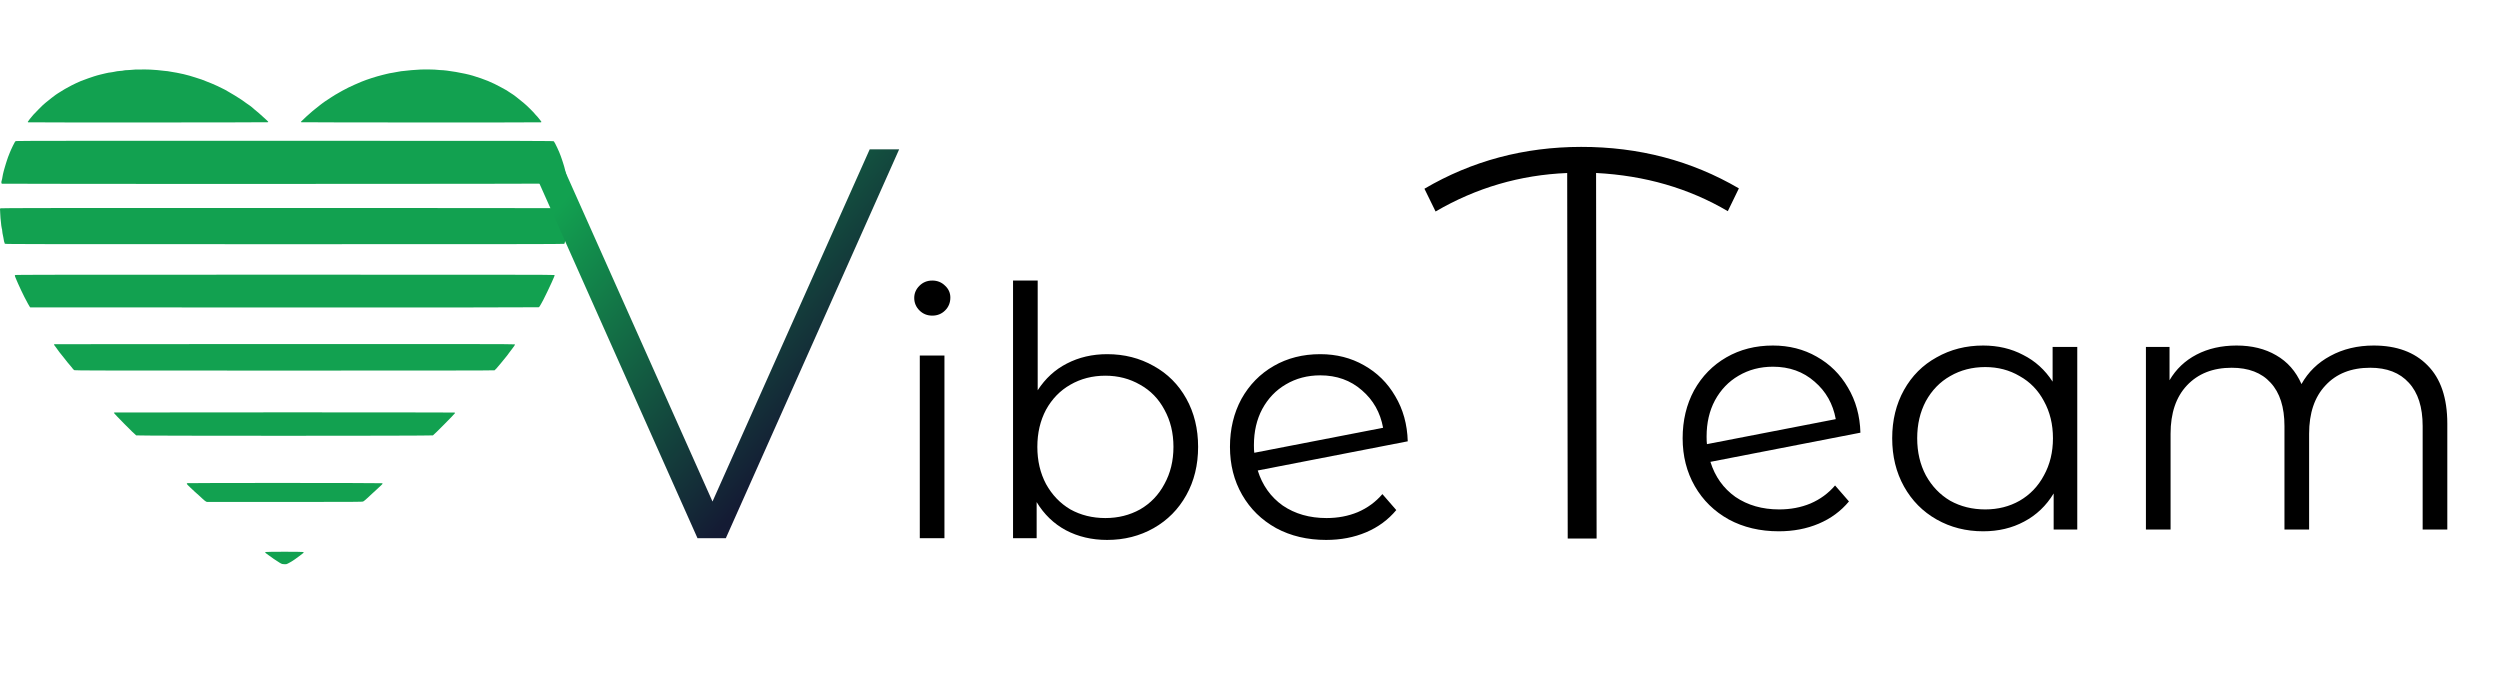
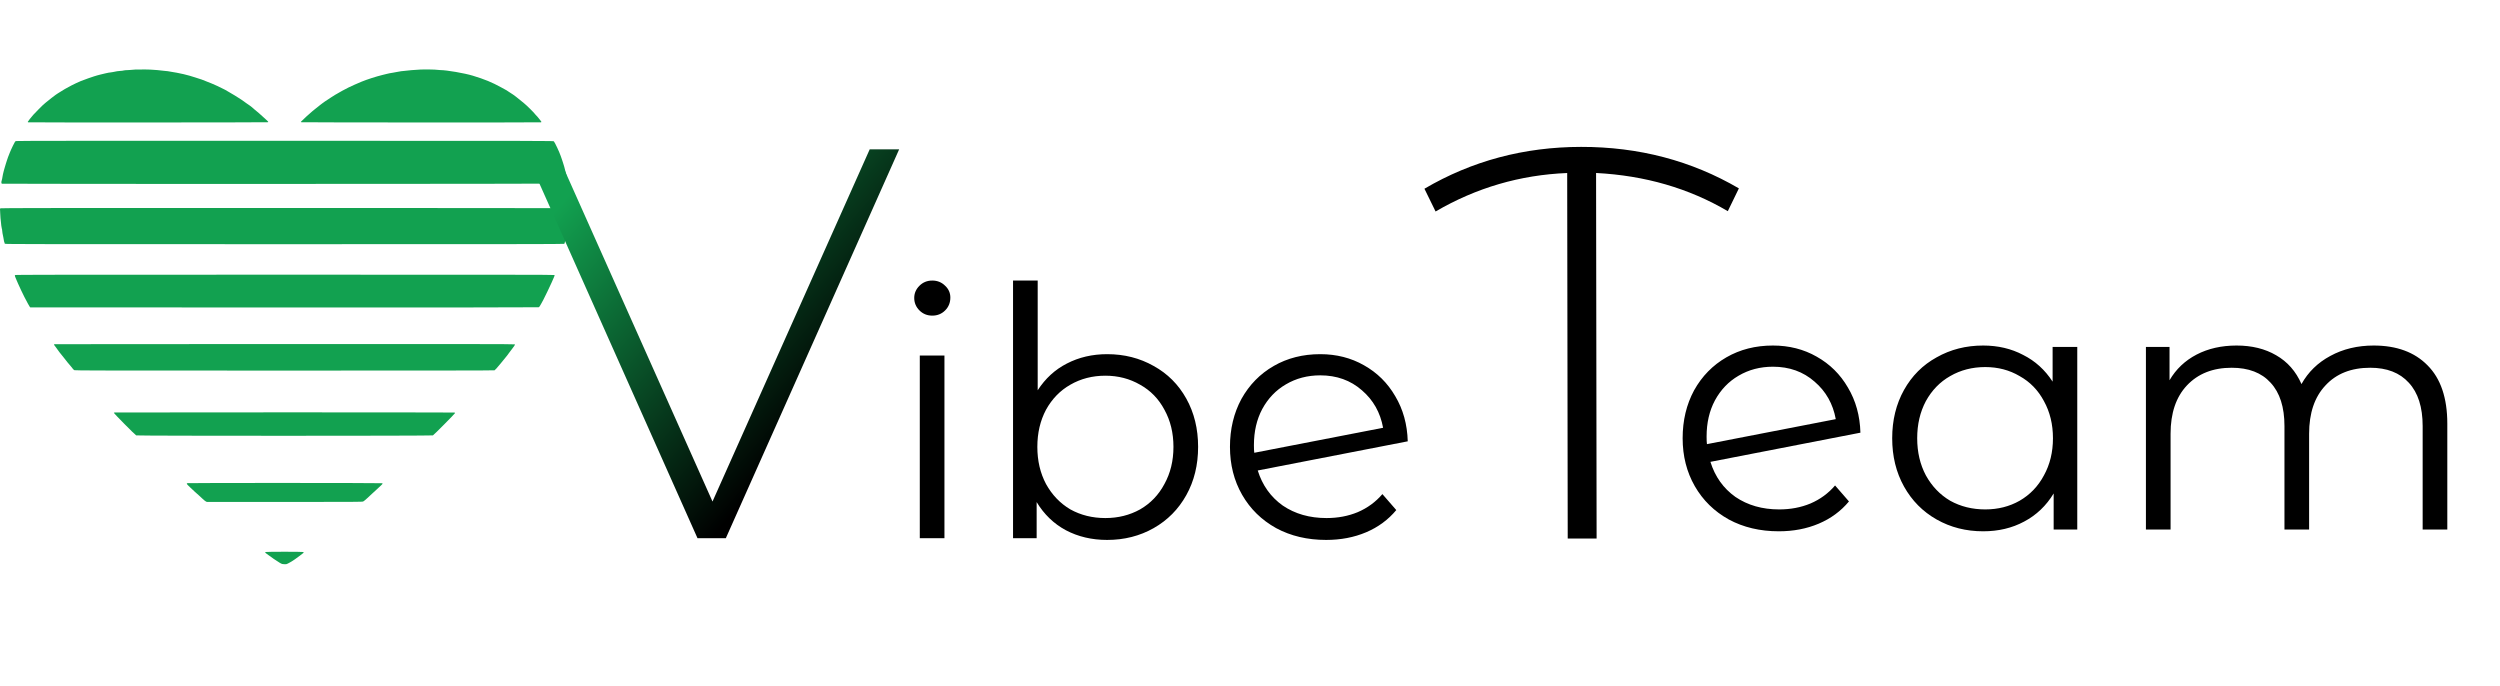
<svg xmlns="http://www.w3.org/2000/svg" width="288" height="79" viewBox="0 0 288 79" fill="none">
  <path d="M15.571 8.013C15.307 8.025 15.073 8.043 15.058 8.055C15.043 8.064 14.881 8.073 14.704 8.076C14.524 8.076 14.31 8.097 14.229 8.121C14.148 8.145 14.007 8.163 13.914 8.163C13.734 8.163 13.274 8.232 13.004 8.301C12.908 8.325 12.788 8.343 12.74 8.343C12.689 8.343 12.59 8.355 12.521 8.37C12.452 8.388 12.287 8.421 12.155 8.448C12.022 8.478 11.854 8.517 11.779 8.538C11.704 8.559 11.593 8.586 11.53 8.598C11.467 8.607 11.32 8.646 11.2 8.685C11.08 8.725 10.923 8.773 10.848 8.791C10.701 8.83 10.692 8.833 10.173 9.019C9.461 9.271 9.086 9.421 8.732 9.598C8.633 9.646 8.422 9.748 8.266 9.826C7.99 9.965 7.816 10.058 7.48 10.253C7.149 10.445 6.957 10.562 6.885 10.619C6.843 10.649 6.744 10.712 6.663 10.757C6.582 10.802 6.468 10.877 6.408 10.928C6.348 10.976 6.137 11.136 5.939 11.283C5.741 11.43 5.45 11.661 5.294 11.799C5.138 11.934 4.984 12.069 4.951 12.093C4.858 12.171 4.063 12.979 3.834 13.228C3.612 13.472 3.192 14.009 3.192 14.048C3.192 14.06 3.213 14.081 3.24 14.09C3.315 14.12 30.824 14.111 30.872 14.081C30.932 14.042 30.911 14.012 30.695 13.82C30.587 13.727 30.395 13.55 30.266 13.43C30.032 13.207 29.692 12.913 29.317 12.61C29.209 12.52 29.056 12.388 28.978 12.316C28.9 12.246 28.825 12.186 28.81 12.186C28.795 12.186 28.611 12.06 28.404 11.907C27.963 11.586 27.711 11.412 27.488 11.277C27.401 11.223 27.191 11.094 27.023 10.985C26.855 10.877 26.549 10.694 26.341 10.583C26.134 10.469 25.945 10.358 25.921 10.34C25.897 10.319 25.843 10.292 25.801 10.28C25.759 10.268 25.693 10.235 25.651 10.205C25.567 10.148 24.531 9.664 24.492 9.664C24.483 9.664 24.405 9.631 24.321 9.592C24.156 9.517 23.63 9.307 23.234 9.163C23.102 9.112 22.765 9.004 22.483 8.92C22.204 8.833 21.913 8.746 21.838 8.722C21.763 8.697 21.601 8.655 21.477 8.628C21.354 8.601 21.192 8.559 21.117 8.535C21.042 8.511 20.949 8.493 20.907 8.493C20.865 8.493 20.778 8.475 20.712 8.451C20.646 8.43 20.477 8.394 20.336 8.373C20.195 8.355 19.988 8.319 19.871 8.295C19.484 8.22 19.096 8.163 18.943 8.163C18.859 8.163 18.697 8.145 18.58 8.124C18.466 8.1 18.268 8.079 18.145 8.076C18.021 8.073 17.811 8.058 17.679 8.043C17.337 8.004 16.145 7.986 15.571 8.013Z" fill="#12A150" />
  <path d="M48.41 8.013C47.612 8.061 47.038 8.106 46.9 8.133C46.822 8.151 46.696 8.163 46.621 8.163C46.471 8.163 45.978 8.232 45.678 8.298C45.57 8.319 45.39 8.355 45.273 8.373C44.924 8.427 44.804 8.451 44.537 8.517C44.396 8.553 44.174 8.607 44.041 8.64C43.285 8.827 42.309 9.142 41.654 9.409C41.243 9.577 40.397 9.953 40.168 10.07C39.565 10.382 39.201 10.574 39.132 10.625C39.09 10.652 38.976 10.721 38.877 10.772C38.658 10.889 38.589 10.931 38.096 11.25C37.466 11.661 37.262 11.799 37.16 11.883C37.109 11.925 37.001 12.009 36.919 12.066C36.769 12.174 36.337 12.52 36.31 12.55C36.301 12.559 36.16 12.676 35.992 12.808C35.718 13.027 34.797 13.874 34.692 14C34.653 14.045 34.653 14.057 34.692 14.081C34.74 14.111 62.246 14.12 62.324 14.09C62.351 14.081 62.372 14.057 62.372 14.042C62.372 14.003 61.805 13.297 61.772 13.297C61.76 13.297 61.724 13.258 61.691 13.21C61.576 13.03 60.667 12.126 60.36 11.886C60.285 11.829 60.192 11.751 60.15 11.715C59.823 11.421 59.039 10.826 58.874 10.745C58.826 10.721 58.709 10.646 58.619 10.58C58.529 10.514 58.415 10.439 58.364 10.409C58.316 10.382 58.214 10.328 58.139 10.286C58.063 10.247 57.874 10.142 57.718 10.055C56.685 9.484 55.812 9.127 54.475 8.722C53.518 8.43 51.443 8.073 50.722 8.073C50.599 8.073 50.446 8.061 50.383 8.046C50.221 8.007 48.861 7.986 48.41 8.013Z" fill="#12A150" />
  <path d="M1.841 16.249C1.745 16.282 1.718 16.321 1.492 16.78C1.357 17.054 1.189 17.423 1.12 17.606C1.051 17.786 0.961 18.011 0.925 18.102C0.886 18.192 0.82 18.393 0.775 18.546C0.733 18.699 0.685 18.849 0.67 18.876C0.643 18.927 0.562 19.203 0.517 19.393C0.505 19.45 0.465 19.591 0.429 19.708C0.372 19.9 0.312 20.191 0.249 20.579C0.237 20.66 0.21 20.768 0.192 20.813C0.138 20.954 0.15 21.128 0.216 21.164C0.297 21.206 65.359 21.191 65.401 21.149C65.422 21.128 65.419 21.08 65.389 20.999C65.365 20.933 65.347 20.819 65.347 20.744C65.344 20.603 65.281 20.257 65.212 20.023C65.188 19.948 65.149 19.792 65.119 19.678C65.029 19.302 64.978 19.11 64.924 18.957C64.894 18.873 64.843 18.711 64.81 18.597C64.777 18.48 64.72 18.312 64.684 18.222C64.648 18.131 64.603 18.002 64.582 17.936C64.453 17.543 63.921 16.405 63.807 16.285C63.75 16.225 63.708 16.225 32.848 16.219C8.972 16.216 1.922 16.222 1.841 16.249Z" fill="#12A150" />
  <path d="M0.069 23.995C0.027 24.02 -0.003 24.052 0 24.07C0.003 24.085 0.015 24.308 0.024 24.563C0.039 24.959 0.066 25.268 0.114 25.653C0.12 25.701 0.135 25.851 0.147 25.983C0.159 26.112 0.186 26.265 0.207 26.319C0.231 26.373 0.249 26.473 0.249 26.542C0.249 26.668 0.303 26.986 0.385 27.349C0.409 27.457 0.436 27.616 0.448 27.701C0.457 27.788 0.478 27.866 0.493 27.878C0.508 27.887 0.52 27.926 0.52 27.965C0.52 28.004 0.541 28.058 0.568 28.082C0.61 28.127 3.579 28.13 32.779 28.13C59.045 28.13 64.951 28.124 64.996 28.091C65.044 28.055 65.071 27.95 65.164 27.439C65.176 27.364 65.209 27.229 65.234 27.139C65.278 26.974 65.335 26.584 65.36 26.268C65.366 26.178 65.384 26.064 65.402 26.019C65.42 25.971 65.441 25.836 65.45 25.719C65.462 25.599 65.489 25.314 65.513 25.082C65.537 24.851 65.555 24.515 65.549 24.332C65.54 24.011 65.537 24.004 65.465 23.983C65.423 23.971 50.71 23.962 32.767 23.959C5.837 23.956 0.132 23.965 0.069 23.995Z" fill="#12A150" />
  <path d="M1.721 31.688C1.685 31.733 1.754 31.952 1.913 32.288C1.952 32.37 2.033 32.553 2.09 32.694C2.195 32.946 2.685 33.979 2.808 34.21C2.964 34.492 3.108 34.766 3.225 34.997C3.294 35.129 3.381 35.279 3.417 35.327L3.486 35.411L32.731 35.42C51.389 35.423 62.006 35.417 62.054 35.396C62.096 35.381 62.159 35.318 62.192 35.255C62.228 35.192 62.315 35.039 62.387 34.916C62.459 34.793 62.558 34.609 62.606 34.51C62.654 34.411 62.858 34 63.057 33.595C63.255 33.189 63.474 32.724 63.543 32.559C63.615 32.394 63.726 32.138 63.792 31.991C63.906 31.736 63.909 31.721 63.858 31.682C63.81 31.649 58.694 31.643 32.779 31.643C5.657 31.643 1.754 31.649 1.721 31.688Z" fill="#12A150" />
  <path d="M6.278 39.651C6.218 39.666 6.206 39.735 6.257 39.768C6.275 39.777 6.35 39.876 6.423 39.987C6.666 40.347 7.008 40.795 7.359 41.212C7.464 41.338 7.573 41.473 7.6 41.518C7.627 41.56 7.696 41.65 7.756 41.719C7.813 41.785 7.921 41.912 7.996 42.002C8.071 42.089 8.173 42.212 8.221 42.269C8.272 42.329 8.35 42.428 8.395 42.491C8.443 42.551 8.518 42.623 8.566 42.647C8.644 42.686 11.401 42.692 32.779 42.692C50.308 42.692 56.922 42.683 56.973 42.659C57.033 42.629 57.262 42.377 57.643 41.912C57.709 41.831 57.829 41.686 57.907 41.59C58.409 40.981 58.466 40.912 58.745 40.518C58.805 40.434 58.91 40.296 58.976 40.215C59.045 40.131 59.153 39.984 59.219 39.885C59.333 39.72 59.339 39.702 59.291 39.669C59.249 39.636 54.142 39.63 32.785 39.633C18.235 39.636 6.305 39.642 6.278 39.651Z" fill="#12A150" />
  <path d="M13.205 47.517C13.172 47.526 13.133 47.544 13.118 47.556C13.082 47.592 15.529 50.069 15.688 50.157C15.797 50.22 49.758 50.217 49.875 50.157C49.995 50.094 52.44 47.623 52.428 47.58C52.419 47.559 52.383 47.535 52.34 47.523C52.26 47.499 13.299 47.496 13.205 47.517Z" fill="#12A150" />
  <path d="M21.597 55.66C21.555 55.672 21.519 55.702 21.513 55.726C21.507 55.756 21.66 55.919 21.889 56.132C22.099 56.327 22.36 56.573 22.468 56.675C22.576 56.777 22.771 56.951 22.904 57.062C23.036 57.177 23.243 57.366 23.363 57.486C23.486 57.606 23.642 57.729 23.711 57.765L23.837 57.825H32.785C41.189 57.822 41.736 57.819 41.841 57.771C41.904 57.744 42.105 57.579 42.291 57.405C42.477 57.231 42.738 56.99 42.87 56.867C43.003 56.747 43.237 56.531 43.393 56.387C43.894 55.928 44.087 55.744 44.087 55.72C44.087 55.705 44.035 55.681 43.975 55.666C43.846 55.63 21.727 55.624 21.597 55.66Z" fill="#12A150" />
  <path d="M30.614 63.59C30.515 63.632 30.527 63.665 30.689 63.773C30.767 63.827 30.863 63.899 30.905 63.935C31.029 64.046 32.049 64.74 32.197 64.815C32.239 64.836 32.317 64.881 32.374 64.917C32.455 64.968 32.536 64.986 32.734 64.995C32.992 65.007 32.992 65.007 33.259 64.869C33.407 64.794 33.548 64.713 33.575 64.692C33.602 64.668 33.692 64.611 33.773 64.566C33.857 64.518 33.956 64.452 33.998 64.413C34.04 64.377 34.115 64.323 34.166 64.29C34.217 64.26 34.361 64.154 34.487 64.055C34.614 63.956 34.776 63.83 34.851 63.776C35.01 63.665 35.019 63.629 34.911 63.59C34.812 63.551 30.707 63.554 30.614 63.59Z" fill="#12A150" />
  <path d="M199.043 24.327C194.559 21.686 189.501 20.22 183.868 19.928L183.929 62.04L180.601 62.043L180.54 19.931C175.122 20.151 170.068 21.628 165.379 24.364L164.095 21.742C169.552 18.536 175.565 16.929 182.136 16.922C188.792 16.914 194.853 18.508 200.319 21.701L199.043 24.327Z" fill="black" />
  <path d="M204.96 58.685C206.267 58.685 207.467 58.458 208.56 58.005C209.68 57.525 210.627 56.832 211.4 55.925L213 57.765C212.067 58.885 210.907 59.738 209.52 60.325C208.133 60.912 206.6 61.205 204.92 61.205C202.76 61.205 200.84 60.752 199.16 59.845C197.48 58.912 196.173 57.632 195.24 56.005C194.307 54.378 193.84 52.538 193.84 50.485C193.84 48.432 194.28 46.592 195.16 44.965C196.067 43.338 197.307 42.072 198.88 41.165C200.453 40.258 202.24 39.805 204.24 39.805C206.107 39.805 207.787 40.232 209.28 41.085C210.8 41.938 212 43.125 212.88 44.645C213.787 46.165 214.267 47.898 214.32 49.845L197.04 53.205C197.573 54.912 198.533 56.258 199.92 57.245C201.333 58.205 203.013 58.685 204.96 58.685ZM204.24 42.245C202.773 42.245 201.453 42.592 200.28 43.285C199.133 43.952 198.227 44.898 197.56 46.125C196.92 47.325 196.6 48.712 196.6 50.285C196.6 50.685 196.613 50.978 196.64 51.165L211.48 48.285C211.16 46.525 210.347 45.085 209.04 43.965C207.733 42.818 206.133 42.245 204.24 42.245ZM239.301 39.965V61.005H236.581V56.845C235.727 58.258 234.594 59.338 233.181 60.085C231.794 60.832 230.221 61.205 228.461 61.205C226.487 61.205 224.701 60.752 223.101 59.845C221.501 58.938 220.247 57.672 219.341 56.045C218.434 54.418 217.981 52.565 217.981 50.485C217.981 48.405 218.434 46.552 219.341 44.925C220.247 43.298 221.501 42.045 223.101 41.165C224.701 40.258 226.487 39.805 228.461 39.805C230.167 39.805 231.701 40.165 233.061 40.885C234.447 41.578 235.581 42.605 236.461 43.965V39.965H239.301ZM228.701 58.685C230.167 58.685 231.487 58.352 232.661 57.685C233.861 56.992 234.794 56.018 235.461 54.765C236.154 53.512 236.501 52.085 236.501 50.485C236.501 48.885 236.154 47.458 235.461 46.205C234.794 44.952 233.861 43.992 232.661 43.325C231.487 42.632 230.167 42.285 228.701 42.285C227.207 42.285 225.861 42.632 224.661 43.325C223.487 43.992 222.554 44.952 221.861 46.205C221.194 47.458 220.861 48.885 220.861 50.485C220.861 52.085 221.194 53.512 221.861 54.765C222.554 56.018 223.487 56.992 224.661 57.685C225.861 58.352 227.207 58.685 228.701 58.685ZM273.45 39.805C276.09 39.805 278.157 40.565 279.65 42.085C281.17 43.605 281.93 45.845 281.93 48.805V61.005H279.09V49.085C279.09 46.898 278.557 45.232 277.49 44.085C276.45 42.938 274.97 42.365 273.05 42.365C270.863 42.365 269.143 43.045 267.89 44.405C266.637 45.738 266.01 47.592 266.01 49.965V61.005H263.17V49.085C263.17 46.898 262.637 45.232 261.57 44.085C260.53 42.938 259.037 42.365 257.09 42.365C254.93 42.365 253.21 43.045 251.93 44.405C250.677 45.738 250.05 47.592 250.05 49.965V61.005H247.21V39.965H249.93V43.805C250.677 42.525 251.717 41.538 253.05 40.845C254.383 40.152 255.917 39.805 257.65 39.805C259.41 39.805 260.93 40.178 262.21 40.925C263.517 41.672 264.49 42.778 265.13 44.245C265.903 42.858 267.01 41.778 268.45 41.005C269.917 40.205 271.583 39.805 273.45 39.805Z" fill="black" />
  <path d="M105.96 40.96H108.8V62H105.96V40.96ZM107.4 36.36C106.813 36.36 106.32 36.16 105.92 35.76C105.52 35.36 105.32 34.88 105.32 34.32C105.32 33.787 105.52 33.32 105.92 32.92C106.32 32.52 106.813 32.32 107.4 32.32C107.987 32.32 108.48 32.52 108.88 32.92C109.28 33.293 109.48 33.747 109.48 34.28C109.48 34.867 109.28 35.36 108.88 35.76C108.48 36.16 107.987 36.36 107.4 36.36ZM127.542 40.8C129.516 40.8 131.302 41.253 132.902 42.16C134.502 43.04 135.756 44.293 136.662 45.92C137.569 47.547 138.022 49.4 138.022 51.48C138.022 53.56 137.569 55.413 136.662 57.04C135.756 58.667 134.502 59.933 132.902 60.84C131.302 61.747 129.516 62.2 127.542 62.2C125.782 62.2 124.196 61.827 122.782 61.08C121.396 60.333 120.276 59.253 119.422 57.84V62H116.702V32.32H119.542V44.96C120.422 43.6 121.542 42.573 122.902 41.88C124.289 41.16 125.836 40.8 127.542 40.8ZM127.342 59.68C128.809 59.68 130.142 59.347 131.342 58.68C132.542 57.987 133.476 57.013 134.142 55.76C134.836 54.507 135.182 53.08 135.182 51.48C135.182 49.88 134.836 48.453 134.142 47.2C133.476 45.947 132.542 44.987 131.342 44.32C130.142 43.627 128.809 43.28 127.342 43.28C125.849 43.28 124.502 43.627 123.302 44.32C122.129 44.987 121.196 45.947 120.502 47.2C119.836 48.453 119.502 49.88 119.502 51.48C119.502 53.08 119.836 54.507 120.502 55.76C121.196 57.013 122.129 57.987 123.302 58.68C124.502 59.347 125.849 59.68 127.342 59.68ZM152.812 59.68C154.118 59.68 155.318 59.453 156.412 59C157.532 58.52 158.478 57.827 159.252 56.92L160.852 58.76C159.918 59.88 158.758 60.733 157.372 61.32C155.985 61.907 154.452 62.2 152.772 62.2C150.612 62.2 148.692 61.747 147.012 60.84C145.332 59.907 144.025 58.627 143.092 57C142.158 55.373 141.692 53.533 141.692 51.48C141.692 49.427 142.132 47.587 143.012 45.96C143.918 44.333 145.158 43.067 146.732 42.16C148.305 41.253 150.092 40.8 152.092 40.8C153.958 40.8 155.638 41.227 157.132 42.08C158.652 42.933 159.852 44.12 160.732 45.64C161.638 47.16 162.118 48.893 162.172 50.84L144.892 54.2C145.425 55.907 146.385 57.253 147.772 58.24C149.185 59.2 150.865 59.68 152.812 59.68ZM152.092 43.24C150.625 43.24 149.305 43.587 148.132 44.28C146.985 44.947 146.078 45.893 145.412 47.12C144.772 48.32 144.452 49.707 144.452 51.28C144.452 51.68 144.465 51.973 144.492 52.16L159.332 49.28C159.012 47.52 158.198 46.08 156.892 44.96C155.585 43.813 153.985 43.24 152.092 43.24Z" fill="black" />
  <path d="M103.584 17.2L83.616 62H80.352L60.384 17.2H63.968L82.08 57.776L100.192 17.2H103.584Z" fill="url(#paint0_linear_5_7)" />
  <defs>
    <linearGradient id="paint0_linear_5_7" x1="82" y1="62" x2="53" y2="37" gradientUnits="userSpaceOnUse">
-       <stop offset="0" stop-color="#141B34" />
+       <stop />
      <stop offset="1" stop-color="#12A150" />
    </linearGradient>
  </defs>
</svg>
